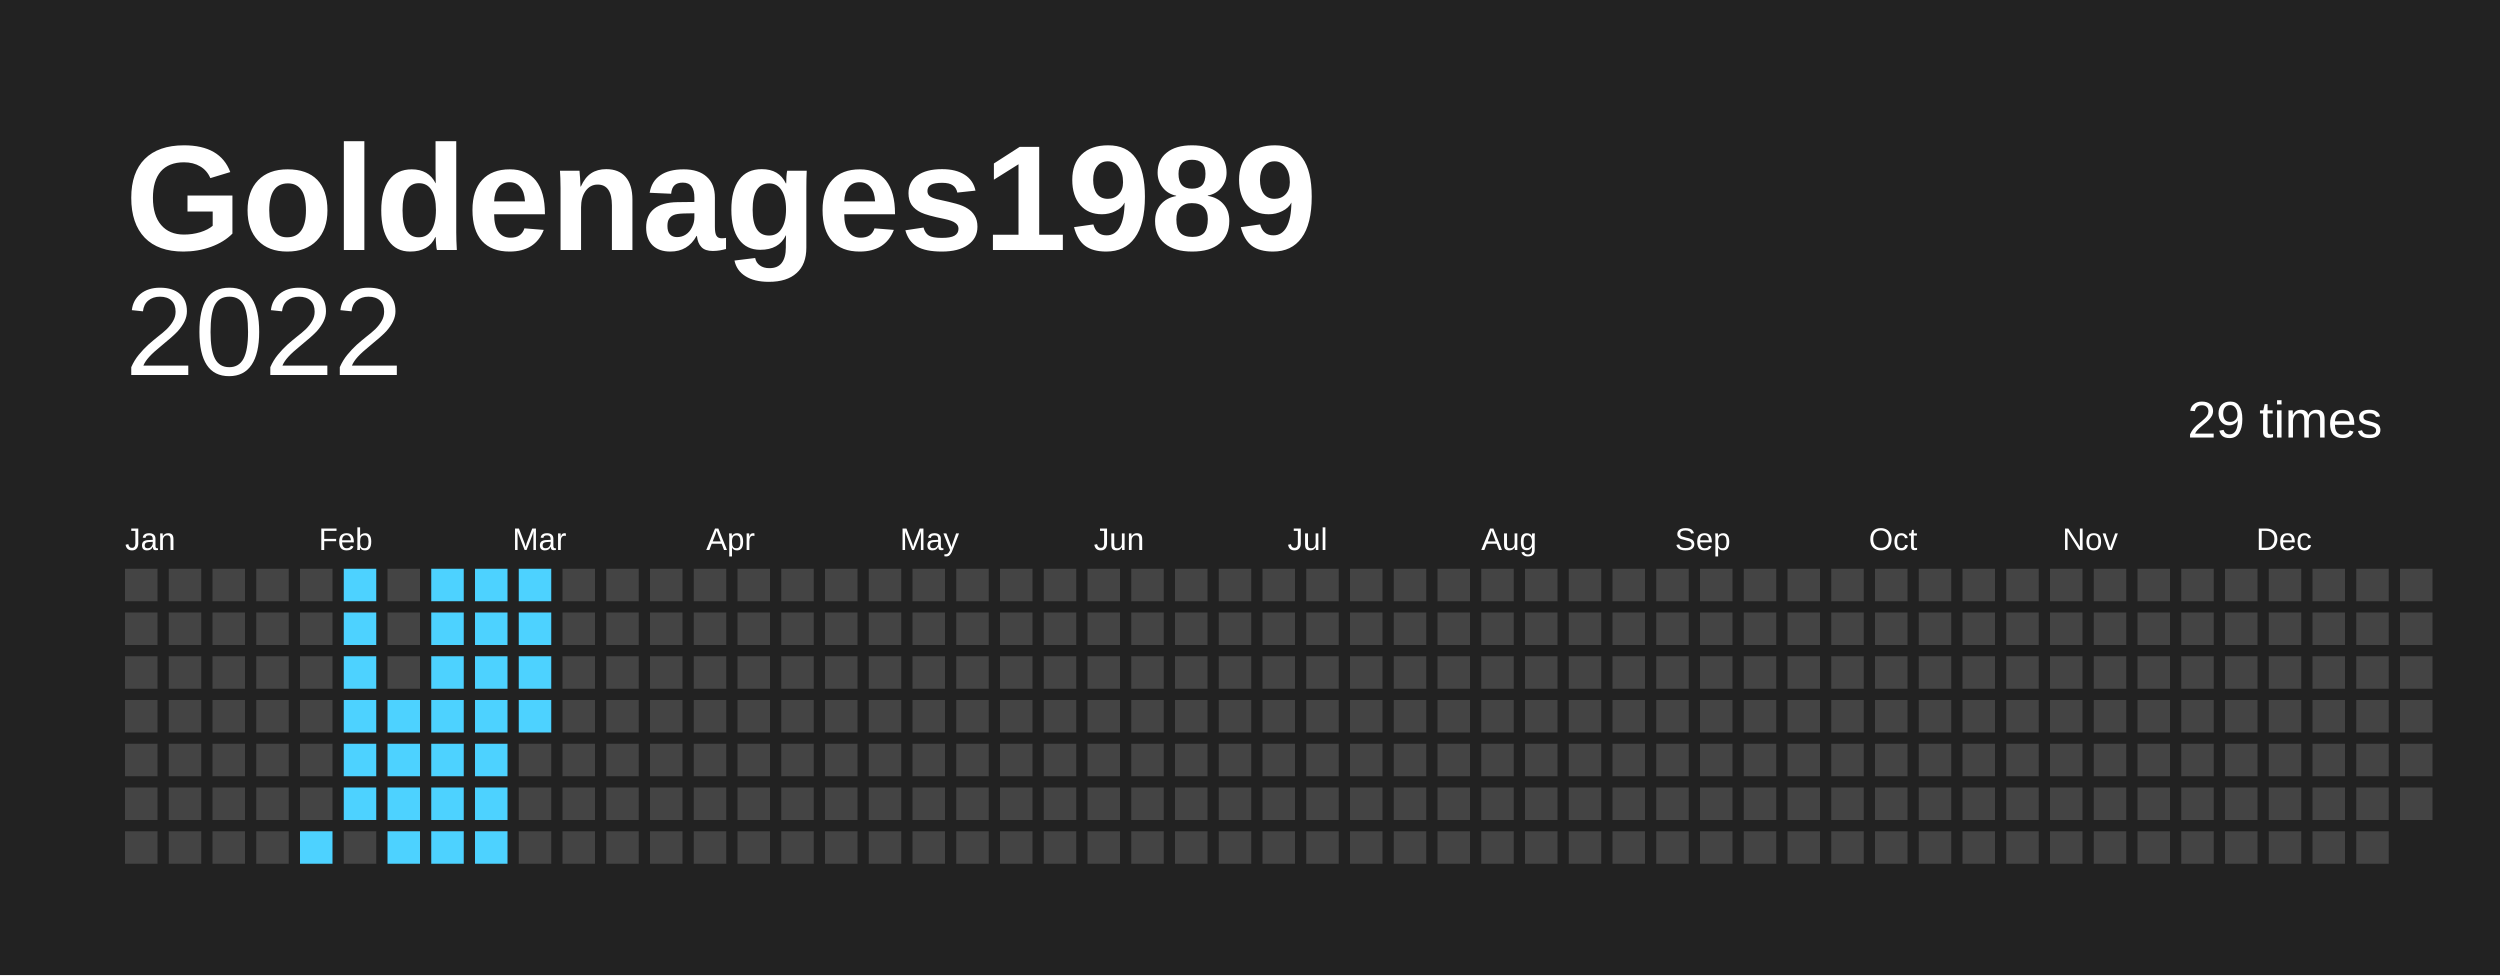
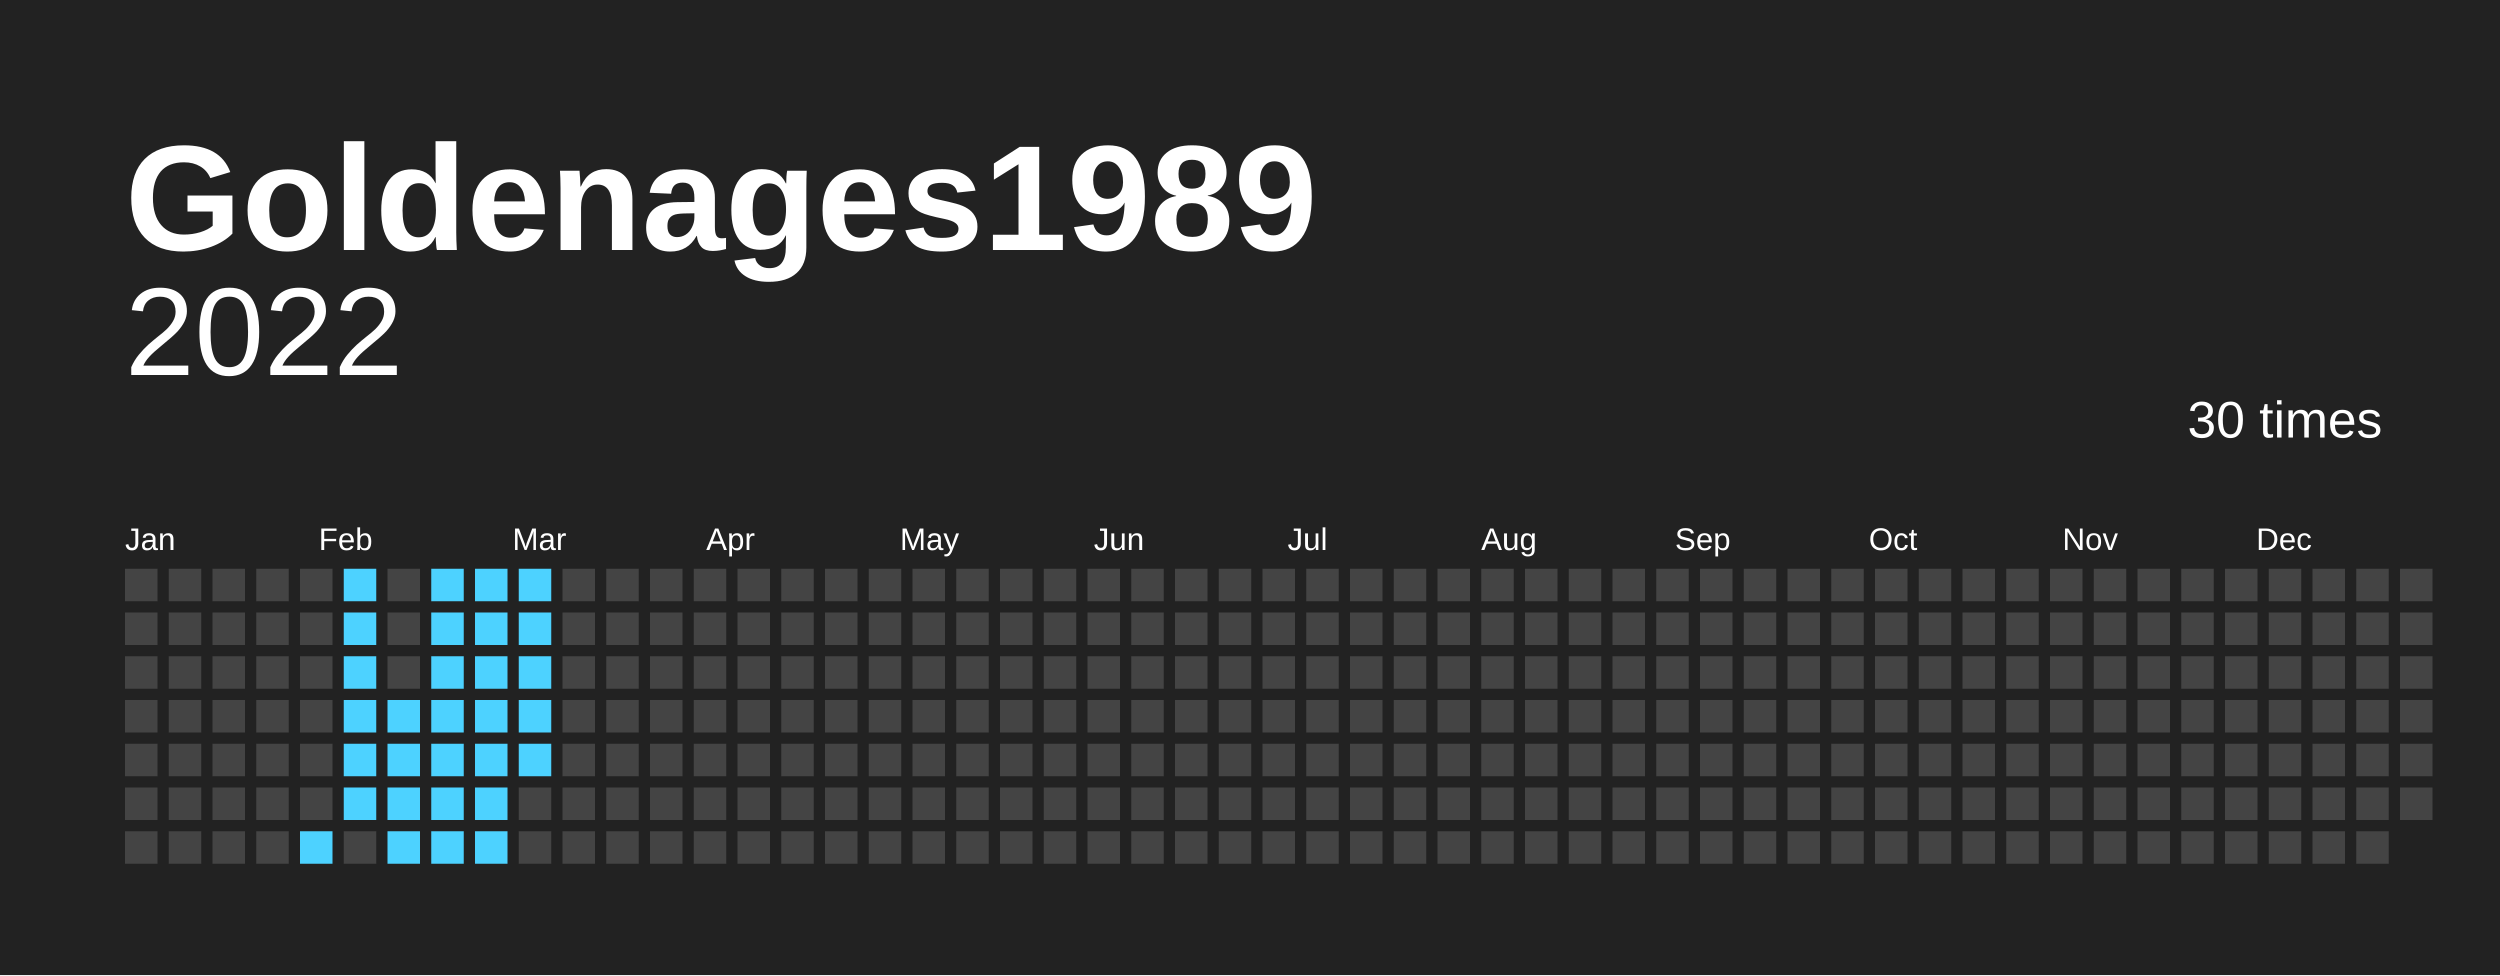
<svg xmlns="http://www.w3.org/2000/svg" baseProfile="full" height="78mm" version="1.1" viewBox="0,0,200,78" width="200mm">
  <defs />
  <rect fill="#222222" height="78" width="200" x="0" y="0" />
  <text fill="#FFFFFF" style="font-size:12px; font-family:Arial; font-weight:bold;" x="10" y="20">Goldenages1989</text>
  <text alignment-baseline="hanging" fill="#FFFFFF" style="font-size:10.0px; font-family:Arial;" x="10" y="30">2022</text>
-   <text alignment-baseline="hanging" fill="#FFFFFF" style="font-size:4.125px; font-family:Arial;" x="175" y="35">29 times</text>
+   <text alignment-baseline="hanging" fill="#FFFFFF" style="font-size:4.125px; font-family:Arial;" x="175" y="35">30 times</text>
  <text fill="#FFFFFF" style="font-size:2.5px; font-family:Arial" x="10.0" y="44">Jan</text>
  <text fill="#FFFFFF" style="font-size:2.5px; font-family:Arial" x="25.5" y="44">Feb</text>
  <text fill="#FFFFFF" style="font-size:2.5px; font-family:Arial" x="41.0" y="44">Mar</text>
  <text fill="#FFFFFF" style="font-size:2.5px; font-family:Arial" x="56.5" y="44">Apr</text>
  <text fill="#FFFFFF" style="font-size:2.5px; font-family:Arial" x="72.0" y="44">May</text>
  <text fill="#FFFFFF" style="font-size:2.5px; font-family:Arial" x="87.5" y="44">Jun</text>
  <text fill="#FFFFFF" style="font-size:2.5px; font-family:Arial" x="103.0" y="44">Jul</text>
  <text fill="#FFFFFF" style="font-size:2.5px; font-family:Arial" x="118.5" y="44">Aug</text>
  <text fill="#FFFFFF" style="font-size:2.5px; font-family:Arial" x="134.0" y="44">Sep</text>
  <text fill="#FFFFFF" style="font-size:2.5px; font-family:Arial" x="149.5" y="44">Oct</text>
  <text fill="#FFFFFF" style="font-size:2.5px; font-family:Arial" x="165.0" y="44">Nov</text>
  <text fill="#FFFFFF" style="font-size:2.5px; font-family:Arial" x="180.5" y="44">Dec</text>
  <rect fill="#444444" height="2.6" width="2.6" x="10.0" y="45.5" />
  <rect fill="#444444" height="2.6" width="2.6" x="10.0" y="49.0" />
  <rect fill="#444444" height="2.6" width="2.6" x="10.0" y="52.5" />
  <rect fill="#444444" height="2.6" width="2.6" x="10.0" y="56.0" />
  <rect fill="#444444" height="2.6" width="2.6" x="10.0" y="59.5" />
  <rect fill="#444444" height="2.6" width="2.6" x="10.0" y="63.0" />
  <rect fill="#444444" height="2.6" width="2.6" x="10.0" y="66.5" />
  <rect fill="#444444" height="2.6" width="2.6" x="13.5" y="45.5" />
  <rect fill="#444444" height="2.6" width="2.6" x="13.5" y="49.0" />
  <rect fill="#444444" height="2.6" width="2.6" x="13.5" y="52.5" />
  <rect fill="#444444" height="2.6" width="2.6" x="13.5" y="56.0" />
  <rect fill="#444444" height="2.6" width="2.6" x="13.5" y="59.5" />
  <rect fill="#444444" height="2.6" width="2.6" x="13.5" y="63.0" />
  <rect fill="#444444" height="2.6" width="2.6" x="13.5" y="66.5" />
  <rect fill="#444444" height="2.6" width="2.6" x="17.0" y="45.5" />
  <rect fill="#444444" height="2.6" width="2.6" x="17.0" y="49.0" />
  <rect fill="#444444" height="2.6" width="2.6" x="17.0" y="52.5" />
  <rect fill="#444444" height="2.6" width="2.6" x="17.0" y="56.0" />
  <rect fill="#444444" height="2.6" width="2.6" x="17.0" y="59.5" />
  <rect fill="#444444" height="2.6" width="2.6" x="17.0" y="63.0" />
  <rect fill="#444444" height="2.6" width="2.6" x="17.0" y="66.5" />
  <rect fill="#444444" height="2.6" width="2.6" x="20.5" y="45.5" />
  <rect fill="#444444" height="2.6" width="2.6" x="20.5" y="49.0" />
  <rect fill="#444444" height="2.6" width="2.6" x="20.5" y="52.5" />
  <rect fill="#444444" height="2.6" width="2.6" x="20.5" y="56.0" />
  <rect fill="#444444" height="2.6" width="2.6" x="20.5" y="59.5" />
  <rect fill="#444444" height="2.6" width="2.6" x="20.5" y="63.0" />
  <rect fill="#444444" height="2.6" width="2.6" x="20.5" y="66.5" />
  <rect fill="#444444" height="2.6" width="2.6" x="24.0" y="45.5" />
  <rect fill="#444444" height="2.6" width="2.6" x="24.0" y="49.0" />
  <rect fill="#444444" height="2.6" width="2.6" x="24.0" y="52.5" />
  <rect fill="#444444" height="2.6" width="2.6" x="24.0" y="56.0" />
  <rect fill="#444444" height="2.6" width="2.6" x="24.0" y="59.5" />
  <rect fill="#444444" height="2.6" width="2.6" x="24.0" y="63.0" />
  <rect fill="#4DD2FF" height="2.6" width="2.6" x="24.0" y="66.5" />
  <rect fill="#4DD2FF" height="2.6" width="2.6" x="27.5" y="45.5" />
  <rect fill="#4DD2FF" height="2.6" width="2.6" x="27.5" y="49.0" />
  <rect fill="#4DD2FF" height="2.6" width="2.6" x="27.5" y="52.5" />
  <rect fill="#4DD2FF" height="2.6" width="2.6" x="27.5" y="56.0" />
  <rect fill="#4DD2FF" height="2.6" width="2.6" x="27.5" y="59.5" />
  <rect fill="#4DD2FF" height="2.6" width="2.6" x="27.5" y="63.0" />
  <rect fill="#444444" height="2.6" width="2.6" x="27.5" y="66.5" />
  <rect fill="#444444" height="2.6" width="2.6" x="31.0" y="45.5" />
  <rect fill="#444444" height="2.6" width="2.6" x="31.0" y="49.0" />
  <rect fill="#444444" height="2.6" width="2.6" x="31.0" y="52.5" />
  <rect fill="#4DD2FF" height="2.6" width="2.6" x="31.0" y="56.0" />
  <rect fill="#4DD2FF" height="2.6" width="2.6" x="31.0" y="59.5" />
  <rect fill="#4DD2FF" height="2.6" width="2.6" x="31.0" y="63.0" />
  <rect fill="#4DD2FF" height="2.6" width="2.6" x="31.0" y="66.5" />
  <rect fill="#4DD2FF" height="2.6" width="2.6" x="34.5" y="45.5" />
  <rect fill="#4DD2FF" height="2.6" width="2.6" x="34.5" y="49.0" />
  <rect fill="#4DD2FF" height="2.6" width="2.6" x="34.5" y="52.5" />
  <rect fill="#4DD2FF" height="2.6" width="2.6" x="34.5" y="56.0" />
  <rect fill="#4DD2FF" height="2.6" width="2.6" x="34.5" y="59.5" />
  <rect fill="#4DD2FF" height="2.6" width="2.6" x="34.5" y="63.0" />
  <rect fill="#4DD2FF" height="2.6" width="2.6" x="34.5" y="66.5" />
  <rect fill="#4DD2FF" height="2.6" width="2.6" x="38.0" y="45.5" />
  <rect fill="#4DD2FF" height="2.6" width="2.6" x="38.0" y="49.0" />
  <rect fill="#4DD2FF" height="2.6" width="2.6" x="38.0" y="52.5" />
  <rect fill="#4DD2FF" height="2.6" width="2.6" x="38.0" y="56.0" />
  <rect fill="#4DD2FF" height="2.6" width="2.6" x="38.0" y="59.5" />
  <rect fill="#4DD2FF" height="2.6" width="2.6" x="38.0" y="63.0" />
  <rect fill="#4DD2FF" height="2.6" width="2.6" x="38.0" y="66.5" />
  <rect fill="#4DD2FF" height="2.6" width="2.6" x="41.5" y="45.5" />
  <rect fill="#4DD2FF" height="2.6" width="2.6" x="41.5" y="49.0" />
  <rect fill="#4DD2FF" height="2.6" width="2.6" x="41.5" y="52.5" />
  <rect fill="#4DD2FF" height="2.6" width="2.6" x="41.5" y="56.0" />
-   <rect fill="#444444" height="2.6" width="2.6" x="41.5" y="59.5" />
+   <rect fill="#4DD2FF" height="2.6" width="2.6" x="41.5" y="59.5" />
  <rect fill="#444444" height="2.6" width="2.6" x="41.5" y="63.0" />
  <rect fill="#444444" height="2.6" width="2.6" x="41.5" y="66.5" />
  <rect fill="#444444" height="2.6" width="2.6" x="45.0" y="45.5" />
  <rect fill="#444444" height="2.6" width="2.6" x="45.0" y="49.0" />
  <rect fill="#444444" height="2.6" width="2.6" x="45.0" y="52.5" />
  <rect fill="#444444" height="2.6" width="2.6" x="45.0" y="56.0" />
  <rect fill="#444444" height="2.6" width="2.6" x="45.0" y="59.5" />
  <rect fill="#444444" height="2.6" width="2.6" x="45.0" y="63.0" />
  <rect fill="#444444" height="2.6" width="2.6" x="45.0" y="66.5" />
  <rect fill="#444444" height="2.6" width="2.6" x="48.5" y="45.5" />
  <rect fill="#444444" height="2.6" width="2.6" x="48.5" y="49.0" />
  <rect fill="#444444" height="2.6" width="2.6" x="48.5" y="52.5" />
  <rect fill="#444444" height="2.6" width="2.6" x="48.5" y="56.0" />
  <rect fill="#444444" height="2.6" width="2.6" x="48.5" y="59.5" />
  <rect fill="#444444" height="2.6" width="2.6" x="48.5" y="63.0" />
  <rect fill="#444444" height="2.6" width="2.6" x="48.5" y="66.5" />
  <rect fill="#444444" height="2.6" width="2.6" x="52.0" y="45.5" />
  <rect fill="#444444" height="2.6" width="2.6" x="52.0" y="49.0" />
  <rect fill="#444444" height="2.6" width="2.6" x="52.0" y="52.5" />
  <rect fill="#444444" height="2.6" width="2.6" x="52.0" y="56.0" />
  <rect fill="#444444" height="2.6" width="2.6" x="52.0" y="59.5" />
  <rect fill="#444444" height="2.6" width="2.6" x="52.0" y="63.0" />
  <rect fill="#444444" height="2.6" width="2.6" x="52.0" y="66.5" />
  <rect fill="#444444" height="2.6" width="2.6" x="55.5" y="45.5" />
  <rect fill="#444444" height="2.6" width="2.6" x="55.5" y="49.0" />
  <rect fill="#444444" height="2.6" width="2.6" x="55.5" y="52.5" />
  <rect fill="#444444" height="2.6" width="2.6" x="55.5" y="56.0" />
  <rect fill="#444444" height="2.6" width="2.6" x="55.5" y="59.5" />
  <rect fill="#444444" height="2.6" width="2.6" x="55.5" y="63.0" />
  <rect fill="#444444" height="2.6" width="2.6" x="55.5" y="66.5" />
  <rect fill="#444444" height="2.6" width="2.6" x="59.0" y="45.5" />
  <rect fill="#444444" height="2.6" width="2.6" x="59.0" y="49.0" />
  <rect fill="#444444" height="2.6" width="2.6" x="59.0" y="52.5" />
  <rect fill="#444444" height="2.6" width="2.6" x="59.0" y="56.0" />
  <rect fill="#444444" height="2.6" width="2.6" x="59.0" y="59.5" />
  <rect fill="#444444" height="2.6" width="2.6" x="59.0" y="63.0" />
  <rect fill="#444444" height="2.6" width="2.6" x="59.0" y="66.5" />
  <rect fill="#444444" height="2.6" width="2.6" x="62.5" y="45.5" />
  <rect fill="#444444" height="2.6" width="2.6" x="62.5" y="49.0" />
  <rect fill="#444444" height="2.6" width="2.6" x="62.5" y="52.5" />
  <rect fill="#444444" height="2.6" width="2.6" x="62.5" y="56.0" />
  <rect fill="#444444" height="2.6" width="2.6" x="62.5" y="59.5" />
  <rect fill="#444444" height="2.6" width="2.6" x="62.5" y="63.0" />
  <rect fill="#444444" height="2.6" width="2.6" x="62.5" y="66.5" />
  <rect fill="#444444" height="2.6" width="2.6" x="66.0" y="45.5" />
  <rect fill="#444444" height="2.6" width="2.6" x="66.0" y="49.0" />
  <rect fill="#444444" height="2.6" width="2.6" x="66.0" y="52.5" />
  <rect fill="#444444" height="2.6" width="2.6" x="66.0" y="56.0" />
  <rect fill="#444444" height="2.6" width="2.6" x="66.0" y="59.5" />
  <rect fill="#444444" height="2.6" width="2.6" x="66.0" y="63.0" />
  <rect fill="#444444" height="2.6" width="2.6" x="66.0" y="66.5" />
  <rect fill="#444444" height="2.6" width="2.6" x="69.5" y="45.5" />
  <rect fill="#444444" height="2.6" width="2.6" x="69.5" y="49.0" />
  <rect fill="#444444" height="2.6" width="2.6" x="69.5" y="52.5" />
  <rect fill="#444444" height="2.6" width="2.6" x="69.5" y="56.0" />
  <rect fill="#444444" height="2.6" width="2.6" x="69.5" y="59.5" />
  <rect fill="#444444" height="2.6" width="2.6" x="69.5" y="63.0" />
  <rect fill="#444444" height="2.6" width="2.6" x="69.5" y="66.5" />
  <rect fill="#444444" height="2.6" width="2.6" x="73.0" y="45.5" />
  <rect fill="#444444" height="2.6" width="2.6" x="73.0" y="49.0" />
  <rect fill="#444444" height="2.6" width="2.6" x="73.0" y="52.5" />
  <rect fill="#444444" height="2.6" width="2.6" x="73.0" y="56.0" />
  <rect fill="#444444" height="2.6" width="2.6" x="73.0" y="59.5" />
  <rect fill="#444444" height="2.6" width="2.6" x="73.0" y="63.0" />
  <rect fill="#444444" height="2.6" width="2.6" x="73.0" y="66.5" />
  <rect fill="#444444" height="2.6" width="2.6" x="76.5" y="45.5" />
  <rect fill="#444444" height="2.6" width="2.6" x="76.5" y="49.0" />
  <rect fill="#444444" height="2.6" width="2.6" x="76.5" y="52.5" />
  <rect fill="#444444" height="2.6" width="2.6" x="76.5" y="56.0" />
  <rect fill="#444444" height="2.6" width="2.6" x="76.5" y="59.5" />
  <rect fill="#444444" height="2.6" width="2.6" x="76.5" y="63.0" />
  <rect fill="#444444" height="2.6" width="2.6" x="76.5" y="66.5" />
  <rect fill="#444444" height="2.6" width="2.6" x="80.0" y="45.5" />
  <rect fill="#444444" height="2.6" width="2.6" x="80.0" y="49.0" />
  <rect fill="#444444" height="2.6" width="2.6" x="80.0" y="52.5" />
  <rect fill="#444444" height="2.6" width="2.6" x="80.0" y="56.0" />
  <rect fill="#444444" height="2.6" width="2.6" x="80.0" y="59.5" />
  <rect fill="#444444" height="2.6" width="2.6" x="80.0" y="63.0" />
  <rect fill="#444444" height="2.6" width="2.6" x="80.0" y="66.5" />
  <rect fill="#444444" height="2.6" width="2.6" x="83.5" y="45.5" />
  <rect fill="#444444" height="2.6" width="2.6" x="83.5" y="49.0" />
  <rect fill="#444444" height="2.6" width="2.6" x="83.5" y="52.5" />
  <rect fill="#444444" height="2.6" width="2.6" x="83.5" y="56.0" />
  <rect fill="#444444" height="2.6" width="2.6" x="83.5" y="59.5" />
  <rect fill="#444444" height="2.6" width="2.6" x="83.5" y="63.0" />
  <rect fill="#444444" height="2.6" width="2.6" x="83.5" y="66.5" />
  <rect fill="#444444" height="2.6" width="2.6" x="87.0" y="45.5" />
  <rect fill="#444444" height="2.6" width="2.6" x="87.0" y="49.0" />
  <rect fill="#444444" height="2.6" width="2.6" x="87.0" y="52.5" />
  <rect fill="#444444" height="2.6" width="2.6" x="87.0" y="56.0" />
  <rect fill="#444444" height="2.6" width="2.6" x="87.0" y="59.5" />
  <rect fill="#444444" height="2.6" width="2.6" x="87.0" y="63.0" />
  <rect fill="#444444" height="2.6" width="2.6" x="87.0" y="66.5" />
  <rect fill="#444444" height="2.6" width="2.6" x="90.5" y="45.5" />
  <rect fill="#444444" height="2.6" width="2.6" x="90.5" y="49.0" />
  <rect fill="#444444" height="2.6" width="2.6" x="90.5" y="52.5" />
  <rect fill="#444444" height="2.6" width="2.6" x="90.5" y="56.0" />
  <rect fill="#444444" height="2.6" width="2.6" x="90.5" y="59.5" />
  <rect fill="#444444" height="2.6" width="2.6" x="90.5" y="63.0" />
  <rect fill="#444444" height="2.6" width="2.6" x="90.5" y="66.5" />
  <rect fill="#444444" height="2.6" width="2.6" x="94.0" y="45.5" />
  <rect fill="#444444" height="2.6" width="2.6" x="94.0" y="49.0" />
  <rect fill="#444444" height="2.6" width="2.6" x="94.0" y="52.5" />
  <rect fill="#444444" height="2.6" width="2.6" x="94.0" y="56.0" />
  <rect fill="#444444" height="2.6" width="2.6" x="94.0" y="59.5" />
  <rect fill="#444444" height="2.6" width="2.6" x="94.0" y="63.0" />
  <rect fill="#444444" height="2.6" width="2.6" x="94.0" y="66.5" />
  <rect fill="#444444" height="2.6" width="2.6" x="97.5" y="45.5" />
  <rect fill="#444444" height="2.6" width="2.6" x="97.5" y="49.0" />
  <rect fill="#444444" height="2.6" width="2.6" x="97.5" y="52.5" />
  <rect fill="#444444" height="2.6" width="2.6" x="97.5" y="56.0" />
  <rect fill="#444444" height="2.6" width="2.6" x="97.5" y="59.5" />
  <rect fill="#444444" height="2.6" width="2.6" x="97.5" y="63.0" />
  <rect fill="#444444" height="2.6" width="2.6" x="97.5" y="66.5" />
  <rect fill="#444444" height="2.6" width="2.6" x="101.0" y="45.5" />
  <rect fill="#444444" height="2.6" width="2.6" x="101.0" y="49.0" />
  <rect fill="#444444" height="2.6" width="2.6" x="101.0" y="52.5" />
  <rect fill="#444444" height="2.6" width="2.6" x="101.0" y="56.0" />
  <rect fill="#444444" height="2.6" width="2.6" x="101.0" y="59.5" />
  <rect fill="#444444" height="2.6" width="2.6" x="101.0" y="63.0" />
  <rect fill="#444444" height="2.6" width="2.6" x="101.0" y="66.5" />
  <rect fill="#444444" height="2.6" width="2.6" x="104.5" y="45.5" />
  <rect fill="#444444" height="2.6" width="2.6" x="104.5" y="49.0" />
  <rect fill="#444444" height="2.6" width="2.6" x="104.5" y="52.5" />
  <rect fill="#444444" height="2.6" width="2.6" x="104.5" y="56.0" />
  <rect fill="#444444" height="2.6" width="2.6" x="104.5" y="59.5" />
  <rect fill="#444444" height="2.6" width="2.6" x="104.5" y="63.0" />
  <rect fill="#444444" height="2.6" width="2.6" x="104.5" y="66.5" />
  <rect fill="#444444" height="2.6" width="2.6" x="108.0" y="45.5" />
  <rect fill="#444444" height="2.6" width="2.6" x="108.0" y="49.0" />
  <rect fill="#444444" height="2.6" width="2.6" x="108.0" y="52.5" />
  <rect fill="#444444" height="2.6" width="2.6" x="108.0" y="56.0" />
  <rect fill="#444444" height="2.6" width="2.6" x="108.0" y="59.5" />
  <rect fill="#444444" height="2.6" width="2.6" x="108.0" y="63.0" />
  <rect fill="#444444" height="2.6" width="2.6" x="108.0" y="66.5" />
  <rect fill="#444444" height="2.6" width="2.6" x="111.5" y="45.5" />
  <rect fill="#444444" height="2.6" width="2.6" x="111.5" y="49.0" />
  <rect fill="#444444" height="2.6" width="2.6" x="111.5" y="52.5" />
  <rect fill="#444444" height="2.6" width="2.6" x="111.5" y="56.0" />
  <rect fill="#444444" height="2.6" width="2.6" x="111.5" y="59.5" />
  <rect fill="#444444" height="2.6" width="2.6" x="111.5" y="63.0" />
  <rect fill="#444444" height="2.6" width="2.6" x="111.5" y="66.5" />
  <rect fill="#444444" height="2.6" width="2.6" x="115.0" y="45.5" />
  <rect fill="#444444" height="2.6" width="2.6" x="115.0" y="49.0" />
  <rect fill="#444444" height="2.6" width="2.6" x="115.0" y="52.5" />
  <rect fill="#444444" height="2.6" width="2.6" x="115.0" y="56.0" />
  <rect fill="#444444" height="2.6" width="2.6" x="115.0" y="59.5" />
  <rect fill="#444444" height="2.6" width="2.6" x="115.0" y="63.0" />
  <rect fill="#444444" height="2.6" width="2.6" x="115.0" y="66.5" />
  <rect fill="#444444" height="2.6" width="2.6" x="118.5" y="45.5" />
  <rect fill="#444444" height="2.6" width="2.6" x="118.5" y="49.0" />
  <rect fill="#444444" height="2.6" width="2.6" x="118.5" y="52.5" />
  <rect fill="#444444" height="2.6" width="2.6" x="118.5" y="56.0" />
  <rect fill="#444444" height="2.6" width="2.6" x="118.5" y="59.5" />
  <rect fill="#444444" height="2.6" width="2.6" x="118.5" y="63.0" />
  <rect fill="#444444" height="2.6" width="2.6" x="118.5" y="66.5" />
  <rect fill="#444444" height="2.6" width="2.6" x="122.0" y="45.5" />
  <rect fill="#444444" height="2.6" width="2.6" x="122.0" y="49.0" />
  <rect fill="#444444" height="2.6" width="2.6" x="122.0" y="52.5" />
  <rect fill="#444444" height="2.6" width="2.6" x="122.0" y="56.0" />
  <rect fill="#444444" height="2.6" width="2.6" x="122.0" y="59.5" />
  <rect fill="#444444" height="2.6" width="2.6" x="122.0" y="63.0" />
  <rect fill="#444444" height="2.6" width="2.6" x="122.0" y="66.5" />
  <rect fill="#444444" height="2.6" width="2.6" x="125.5" y="45.5" />
  <rect fill="#444444" height="2.6" width="2.6" x="125.5" y="49.0" />
  <rect fill="#444444" height="2.6" width="2.6" x="125.5" y="52.5" />
  <rect fill="#444444" height="2.6" width="2.6" x="125.5" y="56.0" />
  <rect fill="#444444" height="2.6" width="2.6" x="125.5" y="59.5" />
  <rect fill="#444444" height="2.6" width="2.6" x="125.5" y="63.0" />
  <rect fill="#444444" height="2.6" width="2.6" x="125.5" y="66.5" />
  <rect fill="#444444" height="2.6" width="2.6" x="129.0" y="45.5" />
  <rect fill="#444444" height="2.6" width="2.6" x="129.0" y="49.0" />
  <rect fill="#444444" height="2.6" width="2.6" x="129.0" y="52.5" />
  <rect fill="#444444" height="2.6" width="2.6" x="129.0" y="56.0" />
  <rect fill="#444444" height="2.6" width="2.6" x="129.0" y="59.5" />
  <rect fill="#444444" height="2.6" width="2.6" x="129.0" y="63.0" />
  <rect fill="#444444" height="2.6" width="2.6" x="129.0" y="66.5" />
  <rect fill="#444444" height="2.6" width="2.6" x="132.5" y="45.5" />
  <rect fill="#444444" height="2.6" width="2.6" x="132.5" y="49.0" />
  <rect fill="#444444" height="2.6" width="2.6" x="132.5" y="52.5" />
  <rect fill="#444444" height="2.6" width="2.6" x="132.5" y="56.0" />
  <rect fill="#444444" height="2.6" width="2.6" x="132.5" y="59.5" />
  <rect fill="#444444" height="2.6" width="2.6" x="132.5" y="63.0" />
  <rect fill="#444444" height="2.6" width="2.6" x="132.5" y="66.5" />
  <rect fill="#444444" height="2.6" width="2.6" x="136.0" y="45.5" />
  <rect fill="#444444" height="2.6" width="2.6" x="136.0" y="49.0" />
  <rect fill="#444444" height="2.6" width="2.6" x="136.0" y="52.5" />
  <rect fill="#444444" height="2.6" width="2.6" x="136.0" y="56.0" />
  <rect fill="#444444" height="2.6" width="2.6" x="136.0" y="59.5" />
  <rect fill="#444444" height="2.6" width="2.6" x="136.0" y="63.0" />
  <rect fill="#444444" height="2.6" width="2.6" x="136.0" y="66.5" />
  <rect fill="#444444" height="2.6" width="2.6" x="139.5" y="45.5" />
  <rect fill="#444444" height="2.6" width="2.6" x="139.5" y="49.0" />
  <rect fill="#444444" height="2.6" width="2.6" x="139.5" y="52.5" />
  <rect fill="#444444" height="2.6" width="2.6" x="139.5" y="56.0" />
  <rect fill="#444444" height="2.6" width="2.6" x="139.5" y="59.5" />
  <rect fill="#444444" height="2.6" width="2.6" x="139.5" y="63.0" />
  <rect fill="#444444" height="2.6" width="2.6" x="139.5" y="66.5" />
  <rect fill="#444444" height="2.6" width="2.6" x="143.0" y="45.5" />
  <rect fill="#444444" height="2.6" width="2.6" x="143.0" y="49.0" />
  <rect fill="#444444" height="2.6" width="2.6" x="143.0" y="52.5" />
  <rect fill="#444444" height="2.6" width="2.6" x="143.0" y="56.0" />
  <rect fill="#444444" height="2.6" width="2.6" x="143.0" y="59.5" />
  <rect fill="#444444" height="2.6" width="2.6" x="143.0" y="63.0" />
  <rect fill="#444444" height="2.6" width="2.6" x="143.0" y="66.5" />
  <rect fill="#444444" height="2.6" width="2.6" x="146.5" y="45.5" />
  <rect fill="#444444" height="2.6" width="2.6" x="146.5" y="49.0" />
  <rect fill="#444444" height="2.6" width="2.6" x="146.5" y="52.5" />
  <rect fill="#444444" height="2.6" width="2.6" x="146.5" y="56.0" />
  <rect fill="#444444" height="2.6" width="2.6" x="146.5" y="59.5" />
  <rect fill="#444444" height="2.6" width="2.6" x="146.5" y="63.0" />
  <rect fill="#444444" height="2.6" width="2.6" x="146.5" y="66.5" />
  <rect fill="#444444" height="2.6" width="2.6" x="150.0" y="45.5" />
  <rect fill="#444444" height="2.6" width="2.6" x="150.0" y="49.0" />
  <rect fill="#444444" height="2.6" width="2.6" x="150.0" y="52.5" />
  <rect fill="#444444" height="2.6" width="2.6" x="150.0" y="56.0" />
  <rect fill="#444444" height="2.6" width="2.6" x="150.0" y="59.5" />
  <rect fill="#444444" height="2.6" width="2.6" x="150.0" y="63.0" />
  <rect fill="#444444" height="2.6" width="2.6" x="150.0" y="66.5" />
  <rect fill="#444444" height="2.6" width="2.6" x="153.5" y="45.5" />
  <rect fill="#444444" height="2.6" width="2.6" x="153.5" y="49.0" />
  <rect fill="#444444" height="2.6" width="2.6" x="153.5" y="52.5" />
  <rect fill="#444444" height="2.6" width="2.6" x="153.5" y="56.0" />
  <rect fill="#444444" height="2.6" width="2.6" x="153.5" y="59.5" />
  <rect fill="#444444" height="2.6" width="2.6" x="153.5" y="63.0" />
  <rect fill="#444444" height="2.6" width="2.6" x="153.5" y="66.5" />
  <rect fill="#444444" height="2.6" width="2.6" x="157.0" y="45.5" />
  <rect fill="#444444" height="2.6" width="2.6" x="157.0" y="49.0" />
  <rect fill="#444444" height="2.6" width="2.6" x="157.0" y="52.5" />
  <rect fill="#444444" height="2.6" width="2.6" x="157.0" y="56.0" />
  <rect fill="#444444" height="2.6" width="2.6" x="157.0" y="59.5" />
  <rect fill="#444444" height="2.6" width="2.6" x="157.0" y="63.0" />
  <rect fill="#444444" height="2.6" width="2.6" x="157.0" y="66.5" />
  <rect fill="#444444" height="2.6" width="2.6" x="160.5" y="45.5" />
  <rect fill="#444444" height="2.6" width="2.6" x="160.5" y="49.0" />
  <rect fill="#444444" height="2.6" width="2.6" x="160.5" y="52.5" />
  <rect fill="#444444" height="2.6" width="2.6" x="160.5" y="56.0" />
  <rect fill="#444444" height="2.6" width="2.6" x="160.5" y="59.5" />
  <rect fill="#444444" height="2.6" width="2.6" x="160.5" y="63.0" />
  <rect fill="#444444" height="2.6" width="2.6" x="160.5" y="66.5" />
  <rect fill="#444444" height="2.6" width="2.6" x="164.0" y="45.5" />
  <rect fill="#444444" height="2.6" width="2.6" x="164.0" y="49.0" />
  <rect fill="#444444" height="2.6" width="2.6" x="164.0" y="52.5" />
  <rect fill="#444444" height="2.6" width="2.6" x="164.0" y="56.0" />
  <rect fill="#444444" height="2.6" width="2.6" x="164.0" y="59.5" />
  <rect fill="#444444" height="2.6" width="2.6" x="164.0" y="63.0" />
  <rect fill="#444444" height="2.6" width="2.6" x="164.0" y="66.5" />
  <rect fill="#444444" height="2.6" width="2.6" x="167.5" y="45.5" />
  <rect fill="#444444" height="2.6" width="2.6" x="167.5" y="49.0" />
  <rect fill="#444444" height="2.6" width="2.6" x="167.5" y="52.5" />
  <rect fill="#444444" height="2.6" width="2.6" x="167.5" y="56.0" />
  <rect fill="#444444" height="2.6" width="2.6" x="167.5" y="59.5" />
  <rect fill="#444444" height="2.6" width="2.6" x="167.5" y="63.0" />
  <rect fill="#444444" height="2.6" width="2.6" x="167.5" y="66.5" />
  <rect fill="#444444" height="2.6" width="2.6" x="171.0" y="45.5" />
  <rect fill="#444444" height="2.6" width="2.6" x="171.0" y="49.0" />
  <rect fill="#444444" height="2.6" width="2.6" x="171.0" y="52.5" />
  <rect fill="#444444" height="2.6" width="2.6" x="171.0" y="56.0" />
  <rect fill="#444444" height="2.6" width="2.6" x="171.0" y="59.5" />
  <rect fill="#444444" height="2.6" width="2.6" x="171.0" y="63.0" />
  <rect fill="#444444" height="2.6" width="2.6" x="171.0" y="66.5" />
  <rect fill="#444444" height="2.6" width="2.6" x="174.5" y="45.5" />
  <rect fill="#444444" height="2.6" width="2.6" x="174.5" y="49.0" />
  <rect fill="#444444" height="2.6" width="2.6" x="174.5" y="52.5" />
  <rect fill="#444444" height="2.6" width="2.6" x="174.5" y="56.0" />
  <rect fill="#444444" height="2.6" width="2.6" x="174.5" y="59.5" />
  <rect fill="#444444" height="2.6" width="2.6" x="174.5" y="63.0" />
  <rect fill="#444444" height="2.6" width="2.6" x="174.5" y="66.5" />
  <rect fill="#444444" height="2.6" width="2.6" x="178.0" y="45.5" />
  <rect fill="#444444" height="2.6" width="2.6" x="178.0" y="49.0" />
  <rect fill="#444444" height="2.6" width="2.6" x="178.0" y="52.5" />
  <rect fill="#444444" height="2.6" width="2.6" x="178.0" y="56.0" />
  <rect fill="#444444" height="2.6" width="2.6" x="178.0" y="59.5" />
  <rect fill="#444444" height="2.6" width="2.6" x="178.0" y="63.0" />
  <rect fill="#444444" height="2.6" width="2.6" x="178.0" y="66.5" />
  <rect fill="#444444" height="2.6" width="2.6" x="181.5" y="45.5" />
  <rect fill="#444444" height="2.6" width="2.6" x="181.5" y="49.0" />
  <rect fill="#444444" height="2.6" width="2.6" x="181.5" y="52.5" />
  <rect fill="#444444" height="2.6" width="2.6" x="181.5" y="56.0" />
  <rect fill="#444444" height="2.6" width="2.6" x="181.5" y="59.5" />
  <rect fill="#444444" height="2.6" width="2.6" x="181.5" y="63.0" />
  <rect fill="#444444" height="2.6" width="2.6" x="181.5" y="66.5" />
  <rect fill="#444444" height="2.6" width="2.6" x="185.0" y="45.5" />
  <rect fill="#444444" height="2.6" width="2.6" x="185.0" y="49.0" />
  <rect fill="#444444" height="2.6" width="2.6" x="185.0" y="52.5" />
  <rect fill="#444444" height="2.6" width="2.6" x="185.0" y="56.0" />
  <rect fill="#444444" height="2.6" width="2.6" x="185.0" y="59.5" />
  <rect fill="#444444" height="2.6" width="2.6" x="185.0" y="63.0" />
  <rect fill="#444444" height="2.6" width="2.6" x="185.0" y="66.5" />
  <rect fill="#444444" height="2.6" width="2.6" x="188.5" y="45.5" />
  <rect fill="#444444" height="2.6" width="2.6" x="188.5" y="49.0" />
  <rect fill="#444444" height="2.6" width="2.6" x="188.5" y="52.5" />
  <rect fill="#444444" height="2.6" width="2.6" x="188.5" y="56.0" />
  <rect fill="#444444" height="2.6" width="2.6" x="188.5" y="59.5" />
  <rect fill="#444444" height="2.6" width="2.6" x="188.5" y="63.0" />
  <rect fill="#444444" height="2.6" width="2.6" x="188.5" y="66.5" />
  <rect fill="#444444" height="2.6" width="2.6" x="192.0" y="45.5" />
  <rect fill="#444444" height="2.6" width="2.6" x="192.0" y="49.0" />
  <rect fill="#444444" height="2.6" width="2.6" x="192.0" y="52.5" />
  <rect fill="#444444" height="2.6" width="2.6" x="192.0" y="56.0" />
  <rect fill="#444444" height="2.6" width="2.6" x="192.0" y="59.5" />
  <rect fill="#444444" height="2.6" width="2.6" x="192.0" y="63.0" />
</svg>
